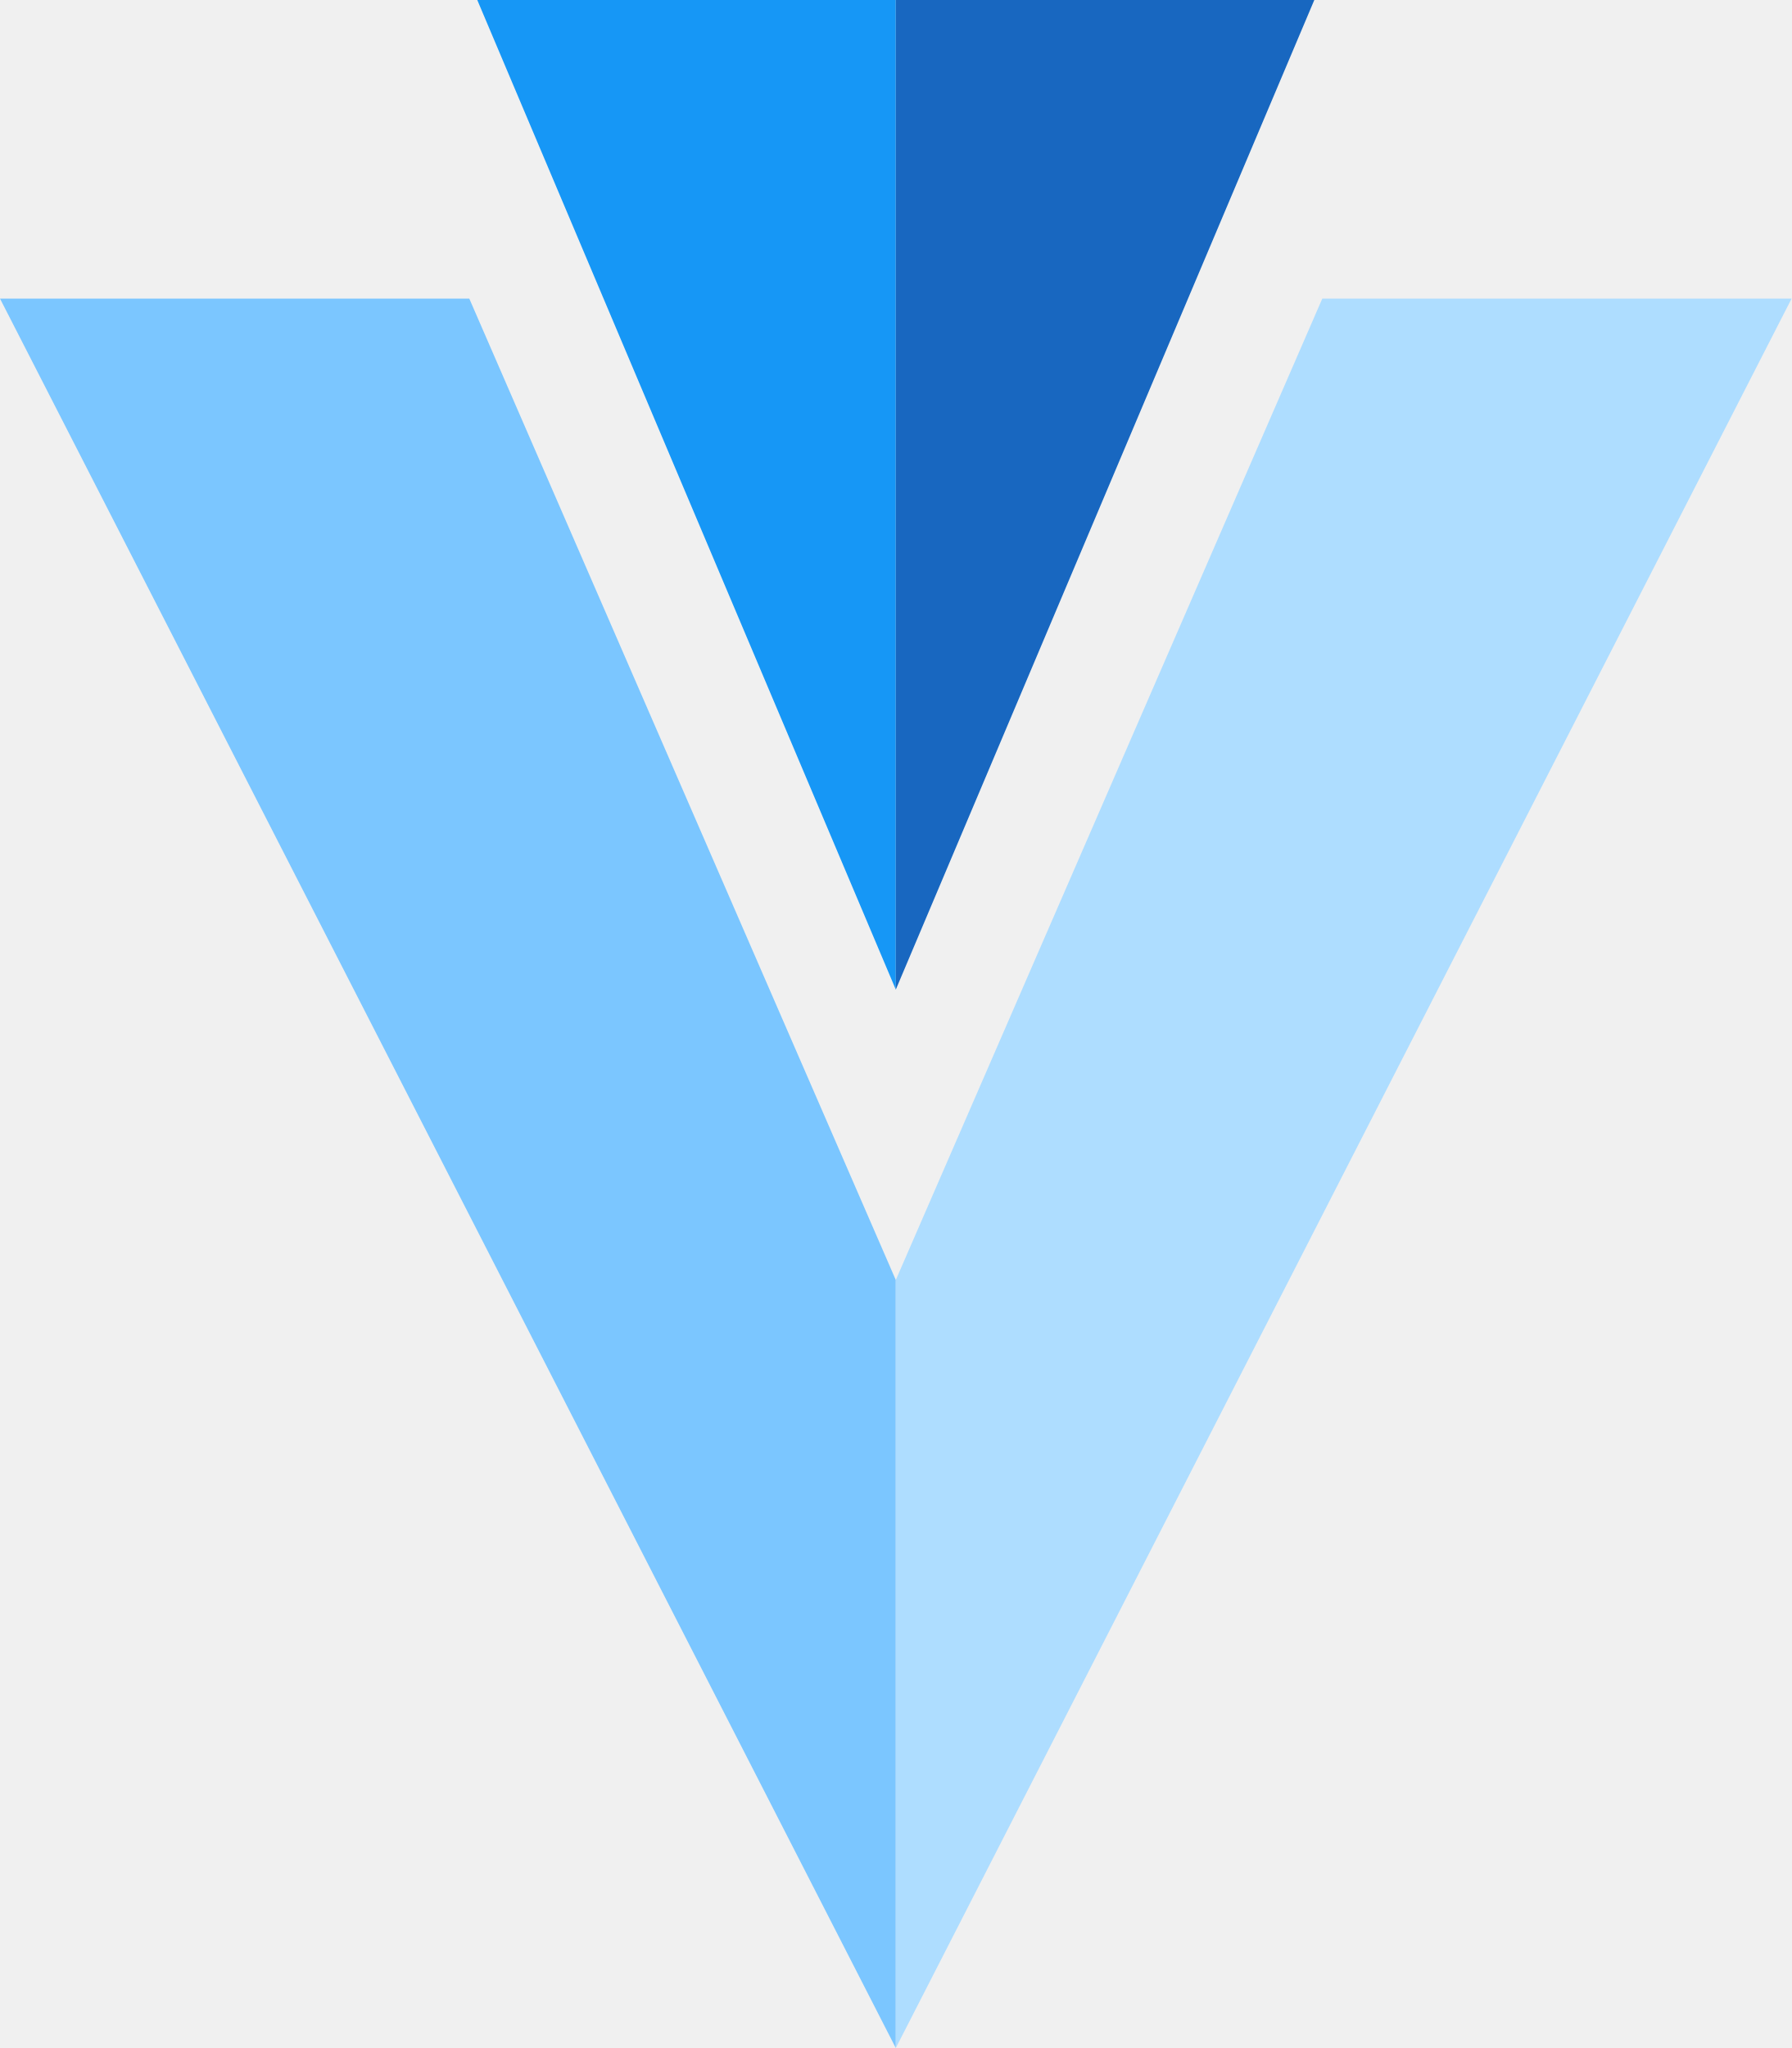
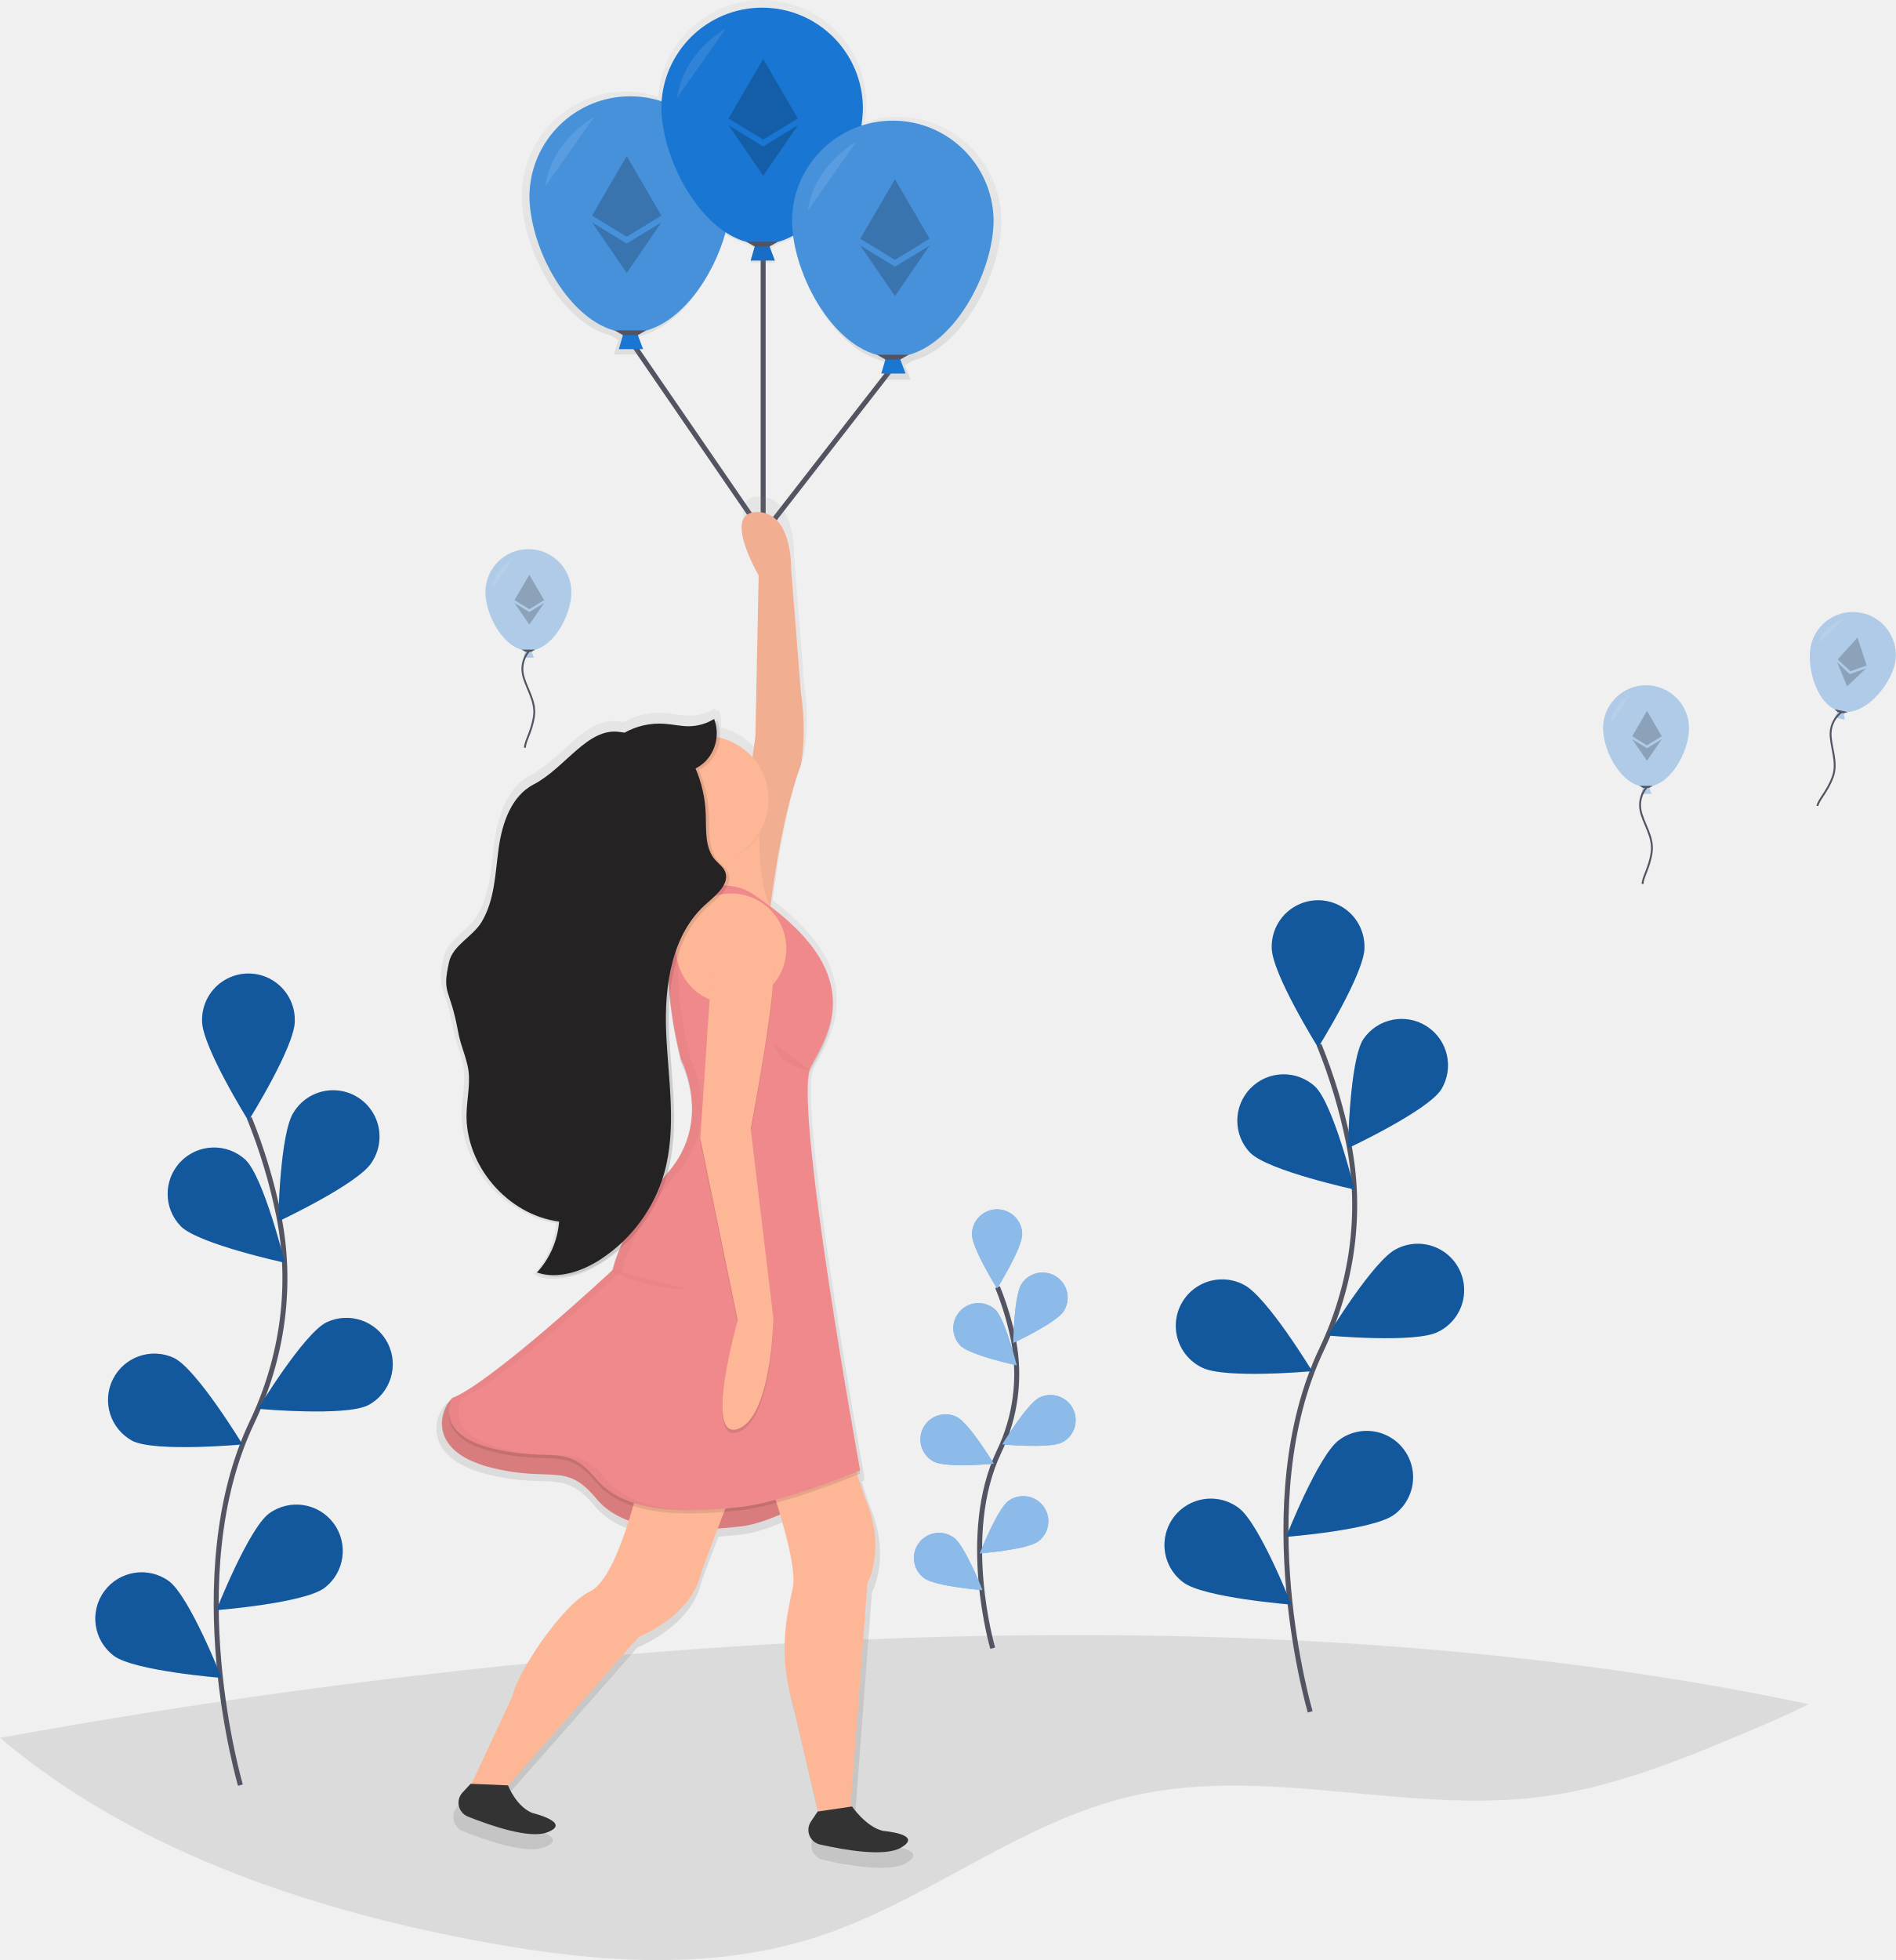
- <svg xmlns="http://www.w3.org/2000/svg" id="Layer_1" data-name="Layer 1" viewBox="0 0 87.5 100">
+ <svg xmlns="http://www.w3.org/2000/svg" xmlns:xlink="http://www.w3.org/1999/xlink" id="4d013dbf-db14-4122-ad2b-60ea13356778" data-name="Layer 1" width="760.25" height="785.71" viewBox="0 0 760.25 785.71">
  <defs>
-     <style>.cls-1{fill:#1697f6;}.cls-2{fill:#7bc6ff;}.cls-3{fill:#1867c0;}.cls-4{fill:#aeddff;}</style>
+     <linearGradient id="5d4a4877-cb40-4911-af92-0c05dcba9673" x1="525.26" y1="209.35" x2="525.26" y2="57.15" gradientUnits="userSpaceOnUse">
+       <stop offset="0" stop-color="gray" stop-opacity="0.25" />
+       <stop offset="0.54" stop-color="gray" stop-opacity="0.12" />
+       <stop offset="1" stop-color="gray" stop-opacity="0.1" />
+     </linearGradient>
+     <linearGradient id="974429ee-45f0-4d8f-8039-26f6256c626e" x1="490.48" y1="805.87" x2="490.48" y2="256.23" xlink:href="#5d4a4877-cb40-4911-af92-0c05dcba9673" />
  </defs>
-   <polyline class="cls-1" points="43.75 0 23.31 0 43.75 48.32" />
-   <polygon class="cls-2" points="43.75 62.5 43.75 100 0 14.58 22.92 14.58 43.75 62.5" />
-   <polyline class="cls-3" points="43.75 0 64.19 0 43.75 48.32" />
-   <polygon class="cls-4" points="64.58 14.58 87.5 14.58 43.75 100 43.75 62.5 64.58 14.58" />
+   <path d="M945.07,740.3c-7.12,3.67-14.58,6.84-21.94,10-27.19,11.48-54.79,23.06-84,27-54.82,7.39-111.44-12.62-165.33-.17-45.15,10.42-82.49,42.35-126.6,56.57-20.51,6.61-41.85,9.2-63.38,9.2H481q-4-.05-7.94-.2c-21.83-.82-43.75-4.05-65.15-8.18-67.57-13-136.34-36.83-188-80.7C370.33,726.3,680.18,684.11,945.07,740.3Z" transform="translate(-219.88 -57.15)" fill="#252223" opacity="0.1" />
+   <path d="M745.23,743.38S720.56,659.62,749.86,598c12.3-25.87,16.38-54.92,10.7-83a222.5,222.5,0,0,0-11.75-39" transform="translate(-219.88 -57.15)" fill="none" stroke="#535461" stroke-miterlimit="10" stroke-width="2" />
+   <path d="M767,437.06c0,10.27-18.59,40-18.59,40s-18.59-29.77-18.59-40a18.59,18.59,0,1,1,37.17,0Z" transform="translate(-219.88 -57.15)" fill="#1976d2" />
+   <path d="M797.76,493.92c-5.58,8.62-37.36,23.5-37.36,23.5s.58-35.09,6.16-43.71a18.59,18.59,0,0,1,31.2,20.2Z" transform="translate(-219.88 -57.15)" fill="#1976d2" />
+   <path d="M796.41,591.09c-9.17,4.62-44.11,1.43-44.11,1.43s18.21-30,27.38-34.62a18.59,18.59,0,1,1,16.74,33.19Z" transform="translate(-219.88 -57.15)" fill="#1976d2" />
+   <path d="M778.84,664.38c-8.25,6.1-43.24,8.86-43.24,8.86s12.88-32.64,21.13-38.75a18.59,18.59,0,1,1,22.11,29.89Z" transform="translate(-219.88 -57.15)" fill="#1976d2" />
+   <path d="M721.37,519.41C728.73,526.56,763,534,763,534s-8.4-34.07-15.76-41.23a18.59,18.59,0,0,0-25.9,26.66Z" transform="translate(-219.88 -57.15)" fill="#1976d2" />
+   <path d="M701.91,605.38c9.17,4.62,44.11,1.43,44.11,1.43s-18.21-30-27.38-34.62a18.59,18.59,0,1,0-16.74,33.19Z" transform="translate(-219.88 -57.15)" fill="#1976d2" />
+   <path d="M694.46,691.54c8.25,6.1,43.24,8.86,43.24,8.86s-12.88-32.64-21.13-38.75a18.59,18.59,0,1,0-22.11,29.89Z" transform="translate(-219.88 -57.15)" fill="#1976d2" />
+   <path d="M767,437.06c0,10.27-18.59,40-18.59,40s-18.59-29.77-18.59-40a18.59,18.59,0,1,1,37.17,0Z" transform="translate(-219.88 -57.15)" opacity="0.25" />
+   <path d="M797.76,493.92c-5.58,8.62-37.36,23.5-37.36,23.5s.58-35.09,6.16-43.71a18.59,18.59,0,0,1,31.2,20.2Z" transform="translate(-219.88 -57.15)" opacity="0.25" />
+   <path d="M796.41,591.09c-9.17,4.62-44.11,1.43-44.11,1.43s18.21-30,27.38-34.62a18.59,18.59,0,1,1,16.74,33.19Z" transform="translate(-219.88 -57.15)" opacity="0.25" />
+   <path d="M778.84,664.38c-8.25,6.1-43.24,8.86-43.24,8.86s12.88-32.64,21.13-38.75a18.59,18.59,0,1,1,22.11,29.89Z" transform="translate(-219.88 -57.15)" opacity="0.25" />
+   <path d="M721.37,519.41C728.73,526.56,763,534,763,534s-8.4-34.07-15.76-41.23a18.59,18.59,0,0,0-25.9,26.66Z" transform="translate(-219.88 -57.15)" opacity="0.25" />
+   <path d="M701.91,605.38c9.17,4.62,44.11,1.43,44.11,1.43s-18.21-30-27.38-34.62a18.59,18.59,0,1,0-16.74,33.19Z" transform="translate(-219.88 -57.15)" opacity="0.25" />
+   <path d="M694.46,691.54c8.25,6.1,43.24,8.86,43.24,8.86s-12.88-32.64-21.13-38.75a18.59,18.59,0,1,0-22.11,29.89Z" transform="translate(-219.88 -57.15)" opacity="0.25" />
+   <path d="M316.28,772.75S291.61,689,320.91,627.34c12.3-25.87,16.38-54.92,10.7-83a222.5,222.5,0,0,0-11.75-39" transform="translate(-219.88 -57.15)" fill="none" stroke="#535461" stroke-miterlimit="10" stroke-width="2" />
+   <path d="M338.09,466.43c0,10.27-18.59,40-18.59,40s-18.59-29.77-18.59-40a18.59,18.59,0,1,1,37.17,0Z" transform="translate(-219.88 -57.15)" fill="#1976d2" />
+   <path d="M368.81,523.29c-5.58,8.62-37.36,23.5-37.36,23.5s.58-35.09,6.16-43.71a18.59,18.59,0,1,1,31.2,20.2Z" transform="translate(-219.88 -57.15)" fill="#1976d2" />
+   <path d="M367.47,620.46c-9.17,4.62-44.11,1.43-44.11,1.43s18.21-30,27.38-34.62a18.59,18.59,0,0,1,16.74,33.19Z" transform="translate(-219.88 -57.15)" fill="#1976d2" />
+   <path d="M349.9,693.75c-8.25,6.1-43.24,8.86-43.24,8.86s12.88-32.64,21.13-38.75a18.59,18.59,0,0,1,22.11,29.89Z" transform="translate(-219.88 -57.15)" fill="#1976d2" />
+   <path d="M292.42,548.78c7.36,7.15,41.67,14.56,41.67,14.56s-8.4-34.07-15.76-41.23a18.59,18.59,0,0,0-25.9,26.66Z" transform="translate(-219.88 -57.15)" fill="#1976d2" />
+   <path d="M273,634.75c9.17,4.62,44.11,1.43,44.11,1.43s-18.21-30-27.38-34.62A18.59,18.59,0,0,0,273,634.75Z" transform="translate(-219.88 -57.15)" fill="#1976d2" />
+   <path d="M265.51,720.91c8.25,6.1,43.24,8.86,43.24,8.86S295.87,697.13,287.62,691a18.59,18.59,0,0,0-22.11,29.89Z" transform="translate(-219.88 -57.15)" fill="#1976d2" />
+   <path d="M338.09,466.43c0,10.27-18.59,40-18.59,40s-18.59-29.77-18.59-40a18.59,18.59,0,1,1,37.17,0Z" transform="translate(-219.88 -57.15)" opacity="0.25" />
+   <path d="M368.81,523.29c-5.58,8.62-37.36,23.5-37.36,23.5s.58-35.09,6.16-43.71a18.59,18.59,0,1,1,31.2,20.2Z" transform="translate(-219.88 -57.15)" opacity="0.25" />
+   <path d="M367.47,620.46c-9.17,4.62-44.11,1.43-44.11,1.43s18.21-30,27.38-34.62a18.59,18.59,0,0,1,16.74,33.19Z" transform="translate(-219.88 -57.15)" opacity="0.25" />
+   <path d="M349.9,693.75c-8.25,6.1-43.24,8.86-43.24,8.86s12.88-32.64,21.13-38.75a18.59,18.59,0,0,1,22.11,29.89Z" transform="translate(-219.88 -57.15)" opacity="0.25" />
+   <path d="M292.42,548.78c7.36,7.15,41.67,14.56,41.67,14.56s-8.4-34.07-15.76-41.23a18.59,18.59,0,0,0-25.9,26.66Z" transform="translate(-219.88 -57.15)" opacity="0.25" />
+   <path d="M273,634.75c9.17,4.62,44.11,1.43,44.11,1.43s-18.21-30-27.38-34.62A18.59,18.59,0,0,0,273,634.75Z" transform="translate(-219.88 -57.15)" opacity="0.25" />
+   <path d="M265.51,720.91c8.25,6.1,43.24,8.86,43.24,8.86S295.87,697.13,287.62,691a18.59,18.59,0,0,0-22.11,29.89Z" transform="translate(-219.88 -57.15)" opacity="0.25" />
+   <path d="M617.94,717.86s-13.36-45.35,2.5-78.72a71.62,71.62,0,0,0,5.79-44.93,120.46,120.46,0,0,0-6.36-21.09" transform="translate(-219.88 -57.15)" fill="none" stroke="#535461" stroke-miterlimit="10" stroke-width="2" />
+   <path d="M629.74,552c0,5.56-10.06,21.67-10.06,21.67S609.62,557.58,609.62,552a10.06,10.06,0,1,1,20.13,0Z" transform="translate(-219.88 -57.15)" fill="#1976d2" />
+   <path d="M646.38,582.81c-3,4.66-20.23,12.72-20.23,12.72s.31-19,3.33-23.66a10.06,10.06,0,0,1,16.89,10.94Z" transform="translate(-219.88 -57.15)" fill="#1976d2" />
+   <path d="M645.65,635.41c-5,2.5-23.88.77-23.88.77s9.86-16.24,14.82-18.74a10.06,10.06,0,0,1,9.06,18Z" transform="translate(-219.88 -57.15)" fill="#1976d2" />
+   <path d="M636.14,675.09c-4.47,3.3-23.41,4.8-23.41,4.8s7-17.67,11.44-21a10.06,10.06,0,0,1,12,16.18Z" transform="translate(-219.88 -57.15)" fill="#1976d2" />
+   <path d="M605,596.61c4,3.87,22.56,7.88,22.56,7.88S623,586,619,582.17a10.06,10.06,0,0,0-14,14.44Z" transform="translate(-219.88 -57.15)" fill="#1976d2" />
+   <path d="M594.49,643.15c5,2.5,23.88.77,23.88.77s-9.86-16.24-14.82-18.74a10.06,10.06,0,0,0-9.06,18Z" transform="translate(-219.88 -57.15)" fill="#1976d2" />
+   <path d="M590.45,689.8c4.47,3.3,23.41,4.8,23.41,4.8s-7-17.67-11.44-21a10.06,10.06,0,1,0-12,16.18Z" transform="translate(-219.88 -57.15)" fill="#1976d2" />
+   <path d="M629.74,552c0,5.56-10.06,21.67-10.06,21.67S609.62,557.58,609.62,552a10.06,10.06,0,1,1,20.13,0Z" transform="translate(-219.88 -57.15)" fill="#fff" opacity="0.5" />
+   <path d="M646.38,582.81c-3,4.66-20.23,12.72-20.23,12.72s.31-19,3.33-23.66a10.06,10.06,0,0,1,16.89,10.94Z" transform="translate(-219.88 -57.15)" fill="#fff" opacity="0.5" />
+   <path d="M645.65,635.41c-5,2.5-23.88.77-23.88.77s9.86-16.24,14.82-18.74a10.06,10.06,0,0,1,9.06,18Z" transform="translate(-219.88 -57.15)" fill="#fff" opacity="0.5" />
+   <path d="M636.14,675.09c-4.47,3.3-23.41,4.8-23.41,4.8s7-17.67,11.44-21a10.06,10.06,0,0,1,12,16.18Z" transform="translate(-219.88 -57.15)" fill="#fff" opacity="0.5" />
+   <path d="M605,596.61c4,3.87,22.56,7.88,22.56,7.88S623,586,619,582.17a10.06,10.06,0,0,0-14,14.44Z" transform="translate(-219.88 -57.15)" fill="#fff" opacity="0.5" />
+   <path d="M594.49,643.15c5,2.5,23.88.77,23.88.77s-9.86-16.24-14.82-18.74a10.06,10.06,0,0,0-9.06,18Z" transform="translate(-219.88 -57.15)" fill="#fff" opacity="0.5" />
+   <path d="M590.45,689.8c4.47,3.3,23.41,4.8,23.41,4.8s-7-17.67-11.44-21a10.06,10.06,0,1,0-12,16.18Z" transform="translate(-219.88 -57.15)" fill="#fff" opacity="0.5" />
+   <polyline points="306.01 101.75 306.01 213.94 357.93 147.18" fill="none" stroke="#535461" stroke-miterlimit="10" stroke-width="2" />
+   <line x1="253.16" y1="136.98" x2="306.01" y2="213.94" fill="none" stroke="#535461" stroke-miterlimit="10" stroke-width="2" />
+   <g opacity="0.7">
+     <path d="M621.39,145.71A41.78,41.78,0,0,0,566.71,106a50.18,50.18,0,0,0,.53-7.09,41.76,41.76,0,0,0-83.41-3,41.78,41.78,0,0,0-54.71,39.71c0,21,15.43,50.75,35.55,56l3.13,1.79-1.7,5.82h10.06L474,193.42l3.11-1.78c15.54-4.08,28.29-22.8,33.28-40.76a30.51,30.51,0,0,0,8.91,4.05l3.13,1.79-1.7,5.82h10.06l-2.19-5.83,3.11-1.78a29.13,29.13,0,0,0,6.64-2.69c2.69,20.15,17,44.74,35.09,49.49l3.13,1.79-1.7,5.82h10.06l-2.19-5.83,3.11-1.78C606,196.46,621.39,166.66,621.39,145.71Z" transform="translate(-219.88 -57.15)" fill="url(#5d4a4877-cb40-4911-af92-0c05dcba9673)" />
+   </g>
+   <polygon points="257.87 139.97 248.14 139.97 249.84 134.13 255.68 134.13 257.87 139.97" fill="#1976d2" />
+   <path d="M513,135.54c0,22.32-18.09,55-40.41,55s-40.41-32.7-40.41-55a40.41,40.41,0,0,1,80.81,0Z" transform="translate(-219.88 -57.15)" fill="#1976d2" />
+   <path d="M513,135.54c0,22.32-18.09,55-40.41,55s-40.41-32.7-40.41-55a40.41,40.41,0,0,1,80.81,0Z" transform="translate(-219.88 -57.15)" fill="#fff" opacity="0.2" />
+   <polygon points="255.68 134.38 249.84 134.38 246.43 132.43 259.09 132.43 255.68 134.38" fill="#535461" />
+   <path d="M458,104.13s-17,9.25-19.47,27.75" transform="translate(-219.88 -57.15)" fill="#fff" opacity="0.1" />
+   <polygon points="310.71 104.45 300.98 104.45 302.68 98.61 308.52 98.61 310.71 104.45" fill="#1976d2" />
+   <polygon points="310.71 104.45 300.98 104.45 302.68 98.61 308.52 98.61 310.71 104.45" opacity="0.07" />
+   <path d="M565.89,100c0,22.32-18.09,55-40.41,55s-40.41-32.7-40.41-55a40.41,40.41,0,0,1,80.81,0Z" transform="translate(-219.88 -57.15)" fill="#1976d2" />
+   <polygon points="308.52 98.85 302.68 98.85 299.27 96.91 311.93 96.91 308.52 98.85" fill="#535461" />
+   <path d="M510.87,68.61s-17,9.25-19.47,27.75" transform="translate(-219.88 -57.15)" fill="#fff" opacity="0.1" />
+   <polygon points="363.11 149.74 353.37 149.74 355.08 143.9 360.92 143.9 363.11 149.74" fill="#1976d2" />
+   <path d="M618.28,145.3c0,22.32-18.09,55-40.41,55s-40.41-32.7-40.41-55a40.41,40.41,0,0,1,80.81,0Z" transform="translate(-219.88 -57.15)" fill="#1976d2" />
+   <path d="M618.28,145.3c0,22.32-18.09,55-40.41,55s-40.41-32.7-40.41-55a40.41,40.41,0,0,1,80.81,0Z" transform="translate(-219.88 -57.15)" fill="#fff" opacity="0.2" />
+   <polygon points="360.92 144.15 355.08 144.15 351.67 142.2 364.33 142.2 360.92 144.15" fill="#535461" />
+   <path d="M563.27,113.9s-17,9.25-19.47,27.75" transform="translate(-219.88 -57.15)" fill="#fff" opacity="0.1" />
+   <path d="M592.64,152.84l-13.9,8.49-13.91-8.49L578.74,129Zm-13.9,11.22-13.91-8.49,13.91,20.26,13.91-20.26-13.91,8.49Z" transform="translate(-219.88 -57.15)" opacity="0.2" />
+   <path d="M539.78,104.63l-13.9,8.49L512,104.63l13.91-23.86Zm-13.9,11.22L512,107.35l13.91,20.26,13.91-20.26-13.91,8.49Z" transform="translate(-219.88 -57.15)" opacity="0.2" />
+   <path d="M485.08,143.57l-13.9,8.49-13.91-8.49,13.91-23.86Zm-13.9,11.22-13.91-8.49,13.91,20.26,13.91-20.26-13.91,8.49Z" transform="translate(-219.88 -57.15)" opacity="0.2" />
+   <path d="M575.91,797.1c-7-1.6-12.75-10-12.75-10l-.57.09,6.9-91.61s7.32-13.31,0-32.62c-1.46-3.84-2.83-7.87-4.11-11.86l1.11-.46-.22-1.24.22-.09S545.2,532.63,545,494.65c0-4.59.41-7.87,1.23-9.44,3.36-6.41,9.38-15.63,9.13-27.14.22-11.24-5.41-24.75-25.6-40,1.61-12.8,5.58-39.75,12.48-58,0,0,2.66-12,0-30l-4-50.59s.67-23.3-14-23.3.67,26,.67,26l-1.33,65.9s-.44,3.41-1.19,8.77A25.94,25.94,0,0,0,509,348.8a16,16,0,0,0-1-7.09c-.3.19-.61.36-.92.53-.12-.4-.26-.8-.41-1.19a20,20,0,0,1-10.39,3c-3.36,0-6.66-.81-10-1.06a29.24,29.24,0,0,0-16.29,3.63c-.69-.07-1.39-.16-2.09-.26-13.1-2-22.21,14.7-35.33,21.53-9.2,4.79-12.92,16-14.36,26.26s-1.61,21.19-7,30.09c-3.66,6.08-11.85,9.59-13.39,16.51-3,13.5.33,10.17,3.66,28.14,1.1,5.94,2.53,8.31,3.93,14.19,1.52,6.34-.16,13-.39,19.48-.58,17.07,10.4,33.55,25.65,40.89a40.51,40.51,0,0,0,12.27,4.15,34.9,34.9,0,0,1-9.05,20.47c.51.17,1,.31,1.54.43l-.21.23c8.8,2.88,18.52-.45,26.28-5.51a61,61,0,0,0,6.47-4.88,58.31,58.31,0,0,0-2.92,8.72l-.06.06-1.6-.39s.46.26,1.29.68c-4.42,4.1-47.79,44.13-64.46,51.78-3.67.08-15.67,21.49,15.57,29.09,24.63,6,30-2.66,42.6,12.65a30.65,30.65,0,0,0,13.22,8.95c-3.6,11.48-9.29,25.89-15.89,29-11.32,5.33-30,33.28-32,43.27L407,777.78h-.31l-3.39,3.63a6.09,6.09,0,0,0,2.19,9.81c9.66,3.85,25.38,9.19,32.49,6.53,10.65-4-6-8-6-8-6.66-2.66-10-11.32-10-11.32l53.58-60.91s21-8.14,25.29-25.29c.27-1.09,3.43-9.5,7.07-19.07,3.4-.25,6.63-.58,9.57-.9,4.76-.53,10.4-2.41,16.12-4.89,3.47,11.73,6.45,24.45,5.18,30.18-2.66,12-6,27.29,0,47.26l10.32,44.27.94,0-1.06.16-2.75,4.07a6.13,6.13,0,0,0,3.74,9.42c10.15,2.3,26.43,5.11,33,1.38C593,798.46,575.91,797.1,575.91,797.1Zm-87.75-326.7a119.88,119.88,0,0,1,.21-14.48,176,176,0,0,0,4.56,26,47.87,47.87,0,0,1,4.6,19.59,39,39,0,0,1-9.92,25.67l-.06.06C492.49,508.86,489,489.41,488.16,470.39Z" transform="translate(-219.88 -57.15)" fill="url(#974429ee-45f0-4d8f-8039-26f6256c626e)" />
+   <path d="M493.52,429.58c-5.74,9.71-4.7,27.46,3.27,59.92,0,0,9.11,24.73-9.11,45.55s-22.12,39-22.12,39-57.2,35.44-64.42,51.4c10.74-23.75-24.52,10.25,16.27,20.17,24.07,5.86,29.28-2.6,41.64,12.36s40.34,13,57.91,11.06,47.5-22.77,47.5-22.77-33.18-139.89-26-153.56c6.77-12.93,31.12-37.5-16.58-69.32C512.35,417.09,499.33,419.75,493.52,429.58Z" transform="translate(-219.88 -57.15)" fill="#f0898b" />
+   <path d="M493.52,429.58c-5.74,9.71-4.7,27.46,3.27,59.92,0,0,9.11,24.73-9.11,45.55s-22.12,39-22.12,39-57.57,35.28-64.42,51.4c10.09-23.75-24.52,10.25,16.27,20.17,24.07,5.86,29.28-2.6,41.64,12.36s40.34,13,57.91,11.06,47.5-22.77,47.5-22.77-33.18-139.89-26-153.56c6.77-12.93,31.12-37.5-16.58-69.32C512.35,417.09,499.33,419.75,493.52,429.58Z" transform="translate(-219.88 -57.15)" opacity="0.1" />
+   <path d="M476,652.16s-8.46,37.74-19.52,42.94-29.28,32.53-31.23,42.29l-16.59,35.46h15L476,713.33s20.53-8,24.73-24.73c.65-2.6,18.22-48.15,18.22-48.15Z" transform="translate(-219.88 -57.15)" fill="#fdb797" />
+   <path d="M524.76,640.45s15.62,41.64,13,53.36-5.86,26.68,0,46.2l10.09,43.27,13-.65,6.83-90.77s7.16-13,0-31.88-12.36-42.29-12.36-42.29Z" transform="translate(-219.88 -57.15)" fill="#fdb797" />
+   <path d="M528,427.68s3.9-39.69,13-63.77c0,0,2.6-11.71,0-29.28l-3.9-49.45s.65-22.77-13.66-22.77.65,25.38.65,25.38l-1.3,64.42s-8.46,65.72-14.31,72.88Z" transform="translate(-219.88 -57.15)" fill="#fdb797" />
+   <path d="M528,427.68s3.9-39.69,13-63.77c0,0,2.6-11.71,0-29.28l-3.9-49.45s.65-22.77-13.66-22.77.65,25.38.65,25.38l-1.3,64.42s-8.46,65.72-14.31,72.88Z" transform="translate(-219.88 -57.15)" opacity="0.05" />
+   <path d="M524.76,380.83s-2.6,31.23,5.21,41.64c0,0-18.22-9.76-33.83-1.3,0,0,9.76-26.68,6.51-38.39Z" transform="translate(-219.88 -57.15)" fill="#fdb797" />
+   <path d="M493.52,423.07c-5.74,9.71-8.61,27.46-.64,59.92,0,0,13,24.73-5.21,45.55s-22.12,39-22.12,39-48.15,44.9-64.42,51.4c0,0-7.81,14.31,16.27,20.17s29.28-2.6,41.64,12.36,40.34,13,57.91,11.06,47.82-14.64,47.82-14.64-27-148-19.85-161.69c6.77-12.93,24.61-37.5-23.08-69.32C512.35,410.58,499.33,413.25,493.52,423.07Z" transform="translate(-219.88 -57.15)" opacity="0.1" />
+   <path d="M493.52,421.77c-5.74,9.71-8.61,27.46-.64,59.92,0,0,13,24.73-5.21,45.55s-22.12,39-22.12,39-48.15,44.9-64.42,51.4c0,0-7.81,14.31,16.27,20.17s29.28-2.6,41.64,12.36,40.34,13,57.91,11.06,47.82-14.64,47.82-14.64-27-148-19.85-161.69c6.77-12.93,24.61-37.5-23.08-69.32C512.35,409.28,499.33,411.94,493.52,421.77Z" transform="translate(-219.88 -57.15)" fill="#f0898b" />
+   <circle cx="293.17" cy="380.3" r="22.12" fill="#fdb797" />
+   <path d="M505.24,446.55l-4.55,68.32,15,72.88s-13.66,48.15,0,43.59S530,587.1,530,587.1L520.86,511s11.06-57.26,9.11-69S505.24,446.55,505.24,446.55Z" transform="translate(-219.88 -57.15)" opacity="0.1" />
+   <path d="M505.24,445.25l-4.55,68.32,15,72.88S502,634.6,515.65,630,530,585.8,530,585.8l-9.11-76.13s11.06-57.26,9.11-69S505.24,445.25,505.24,445.25Z" transform="translate(-219.88 -57.15)" fill="#fdb797" />
+   <path d="M502.31,402c9.21,0,17.59-2.63,22-10,.06-5.75.41-9.88.41-9.88l-22.12,2c1.4,5,.63,9.32-1,16.59C502.07,400.7,501.9,402,502.31,402Z" transform="translate(-219.88 -57.15)" opacity="0.03" />
+   <circle cx="282.76" cy="320.44" r="25.38" fill="#fdb797" />
+   <path d="M530.29,475.51s2,9.76,14.64,10.74" transform="translate(-219.88 -57.15)" opacity="0.03" />
+   <path d="M462.95,650.21c-12.36-15-17.57-6.51-41.64-12.36S405,617.68,405,617.68c16.27-6.51,64.42-51.4,64.42-51.4s3.9-18.22,22.12-39,5.21-45.55,5.21-45.55c-8-32.45-5.11-50.21.64-59.92a19.56,19.56,0,0,1,15.07-9.49,19.72,19.72,0,0,0-19,9.49c-5.74,9.71-8.61,27.46-.64,59.92,0,0,13,24.73-5.21,45.55s-22.12,39-22.12,39-48.15,44.9-64.42,51.4c0,0-7.81,14.31,16.27,20.17s29.28-2.6,41.64,12.36c8.55,10.35,24.56,12.61,39.44,12.37C484.78,662.36,470.75,659.66,462.95,650.21Z" transform="translate(-219.88 -57.15)" opacity="0.03" />
+   <path d="M511.85,407c-.82-1.82-2.57-3-3.89-4.51-4.29-4.87-3.55-12.17-3.8-18.66a50.84,50.84,0,0,0-4.09-18,15.28,15.28,0,0,0,4.13-3A16.2,16.2,0,0,0,507.53,346a19.55,19.55,0,0,1-10.16,2.94c-3.28,0-6.51-.79-9.79-1a28.59,28.59,0,0,0-15.93,3.55c-.68-.07-1.36-.15-2-.26-12.81-1.94-21.71,14.37-34.53,21.05-9,4.69-12.63,15.63-14,25.67s-1.58,20.72-6.8,29.41c-3.58,5.94-11.59,9.37-13.09,16.14-2.93,13.2.32,9.94,3.57,27.51,1.08,5.81,2.47,8.13,3.84,13.87,1.48,6.2-.16,12.67-.38,19-.71,20.92,16.34,40.95,37.11,43.58a34.11,34.11,0,0,1-8.89,20.46c8.6,2.82,18.11-.44,25.69-5.39A61.55,61.55,0,0,0,487.43,528c5.11-18.14,1.59-37.42.78-56.25s2.16-39.77,16.48-52C508.68,416.31,514,411.81,511.85,407Z" transform="translate(-219.88 -57.15)" opacity="0.1" />
+   <path d="M510.55,406.37c-.82-1.82-2.57-3-3.89-4.51-4.29-4.87-3.55-12.17-3.8-18.66a50.84,50.84,0,0,0-4.09-18,15.28,15.28,0,0,0,4.13-3,16.2,16.2,0,0,0,3.33-16.85,19.55,19.55,0,0,1-10.16,2.94c-3.28,0-6.51-.79-9.79-1a28.59,28.59,0,0,0-15.93,3.55c-.68-.07-1.36-.15-2-.26-12.81-1.94-21.71,14.37-34.53,21.05-9,4.69-12.63,15.63-14,25.67s-1.58,20.72-6.8,29.41c-3.58,5.94-11.59,9.37-13.09,16.14-2.93,13.2.32,9.94,3.57,27.51,1.08,5.81,2.47,8.13,3.84,13.87,1.48,6.2-.16,12.67-.38,19-.71,20.92,16.34,40.95,37.11,43.58a34.11,34.11,0,0,1-8.89,20.46c8.6,2.82,18.11-.44,25.69-5.39a61.55,61.55,0,0,0,25.35-34.51c5.11-18.14,1.59-37.42.78-56.25s2.16-39.77,16.48-52C507.38,415.66,512.7,411.16,510.55,406.37Z" transform="translate(-219.88 -57.15)" fill="#252223" />
+   <path d="M423.58,772.86s3.25,8.46,9.76,11.06c0,0,16.27,3.9,5.86,7.81-7,2.61-22.31-2.62-31.76-6.38a6,6,0,0,1-2.14-9.59l3.31-3.55Z" transform="translate(-219.88 -57.15)" fill="#333" />
+   <path d="M561.52,781.32s5.63,8.23,12.46,9.79c0,0,16.68,1.33,7,6.8-6.44,3.64-22.36.9-32.28-1.35a6,6,0,0,1-3.65-9.21l2.69-4Z" transform="translate(-219.88 -57.15)" fill="#333" />
+   <path d="M463.92,566s15,8.46,31.88,7.81" transform="translate(-219.88 -57.15)" opacity="0.03" />
+   <polygon points="214.06 263.64 209.91 263.64 210.63 261.14 213.13 261.14 214.06 263.64" fill="#1976d2" opacity="0.3" />
+   <path d="M449,294.5C449,304,441.28,318,431.76,318s-17.24-14-17.24-23.47a17.24,17.24,0,1,1,34.48,0Z" transform="translate(-219.88 -57.15)" fill="#1976d2" opacity="0.3" />
+   <polygon points="213.13 261.25 210.63 261.25 209.18 260.42 214.58 260.42 213.13 261.25" fill="#535461" />
+   <path d="M425.52,281.11s-7.27,3.95-8.31,11.84" transform="translate(-219.88 -57.15)" fill="#fff" opacity="0.1" />
+   <path d="M438.05,297.72l-5.93,3.62-5.93-3.62,5.93-10.18Zm-5.93,4.79-5.93-3.62,5.93,8.64,5.93-8.64-5.93,3.62Z" transform="translate(-219.88 -57.15)" opacity="0.2" />
+   <path d="M432.19,317.93a11,11,0,0,0-2.72,9.06c.91,5.44,5.44,10.88,4.53,17.22s-3.63,10-3.63,12.69" transform="translate(-219.88 -57.15)" fill="none" stroke="#535461" stroke-miterlimit="10" stroke-width="0.75" />
+   <polygon points="662.22 318.23 658.06 318.23 658.79 315.73 661.28 315.73 662.22 318.23" fill="#1976d2" opacity="0.3" />
+   <path d="M897.15,349.09c0,9.52-7.72,23.47-17.24,23.47s-17.24-14-17.24-23.47a17.24,17.24,0,1,1,34.48,0Z" transform="translate(-219.88 -57.15)" fill="#1976d2" opacity="0.3" />
+   <polygon points="661.28 315.84 658.79 315.84 657.34 315.01 662.74 315.01 661.28 315.84" fill="#535461" />
+   <path d="M873.68,335.7s-7.27,3.95-8.31,11.84" transform="translate(-219.88 -57.15)" fill="#fff" opacity="0.1" />
+   <path d="M886.21,352.31l-5.93,3.62-5.93-3.62,5.93-10.18Zm-5.93,4.79-5.93-3.62,5.93,8.64,5.93-8.64-5.93,3.62Z" transform="translate(-219.88 -57.15)" opacity="0.2" />
+   <path d="M880.35,372.52a11,11,0,0,0-2.72,9.06c.91,5.44,5.44,10.88,4.53,17.22s-3.63,10-3.63,12.69" transform="translate(-219.88 -57.15)" fill="none" stroke="#535461" stroke-miterlimit="10" stroke-width="0.75" />
+   <polygon points="739.7 288.48 735.63 287.62 736.86 285.33 739.3 285.85 739.7 288.48" fill="#1976d2" opacity="0.3" />
+   <path d="M979.75,323c-2,9.32-12.41,21.37-21.73,19.4s-14-17.22-12-26.53A17.24,17.24,0,0,1,979.75,323Z" transform="translate(-219.88 -57.15)" fill="#1976d2" opacity="0.3" />
+   <polygon points="739.28 285.95 736.84 285.44 735.59 284.32 740.87 285.44 739.28 285.95" fill="#535461" />
+   <path d="M959.56,305.07s-7.93,2.36-10.58,9.86" transform="translate(-219.88 -57.15)" fill="#fff" opacity="0.1" />
+   <path d="M968.38,323.92l-6.55,2.32-5.06-4.77,7.91-8.73Zm-6.79,3.46-5.06-4.77,4,9.69,7.6-7.23-6.56,2.32Z" transform="translate(-219.88 -57.15)" opacity="0.2" />
+   <path d="M958.46,342.47a11,11,0,0,0-4.54,8.3c-.24,5.51,3.07,11.77.87,17.79s-5.61,9-6.17,11.66" transform="translate(-219.88 -57.15)" fill="none" stroke="#535461" stroke-miterlimit="10" stroke-width="0.75" />
</svg>
